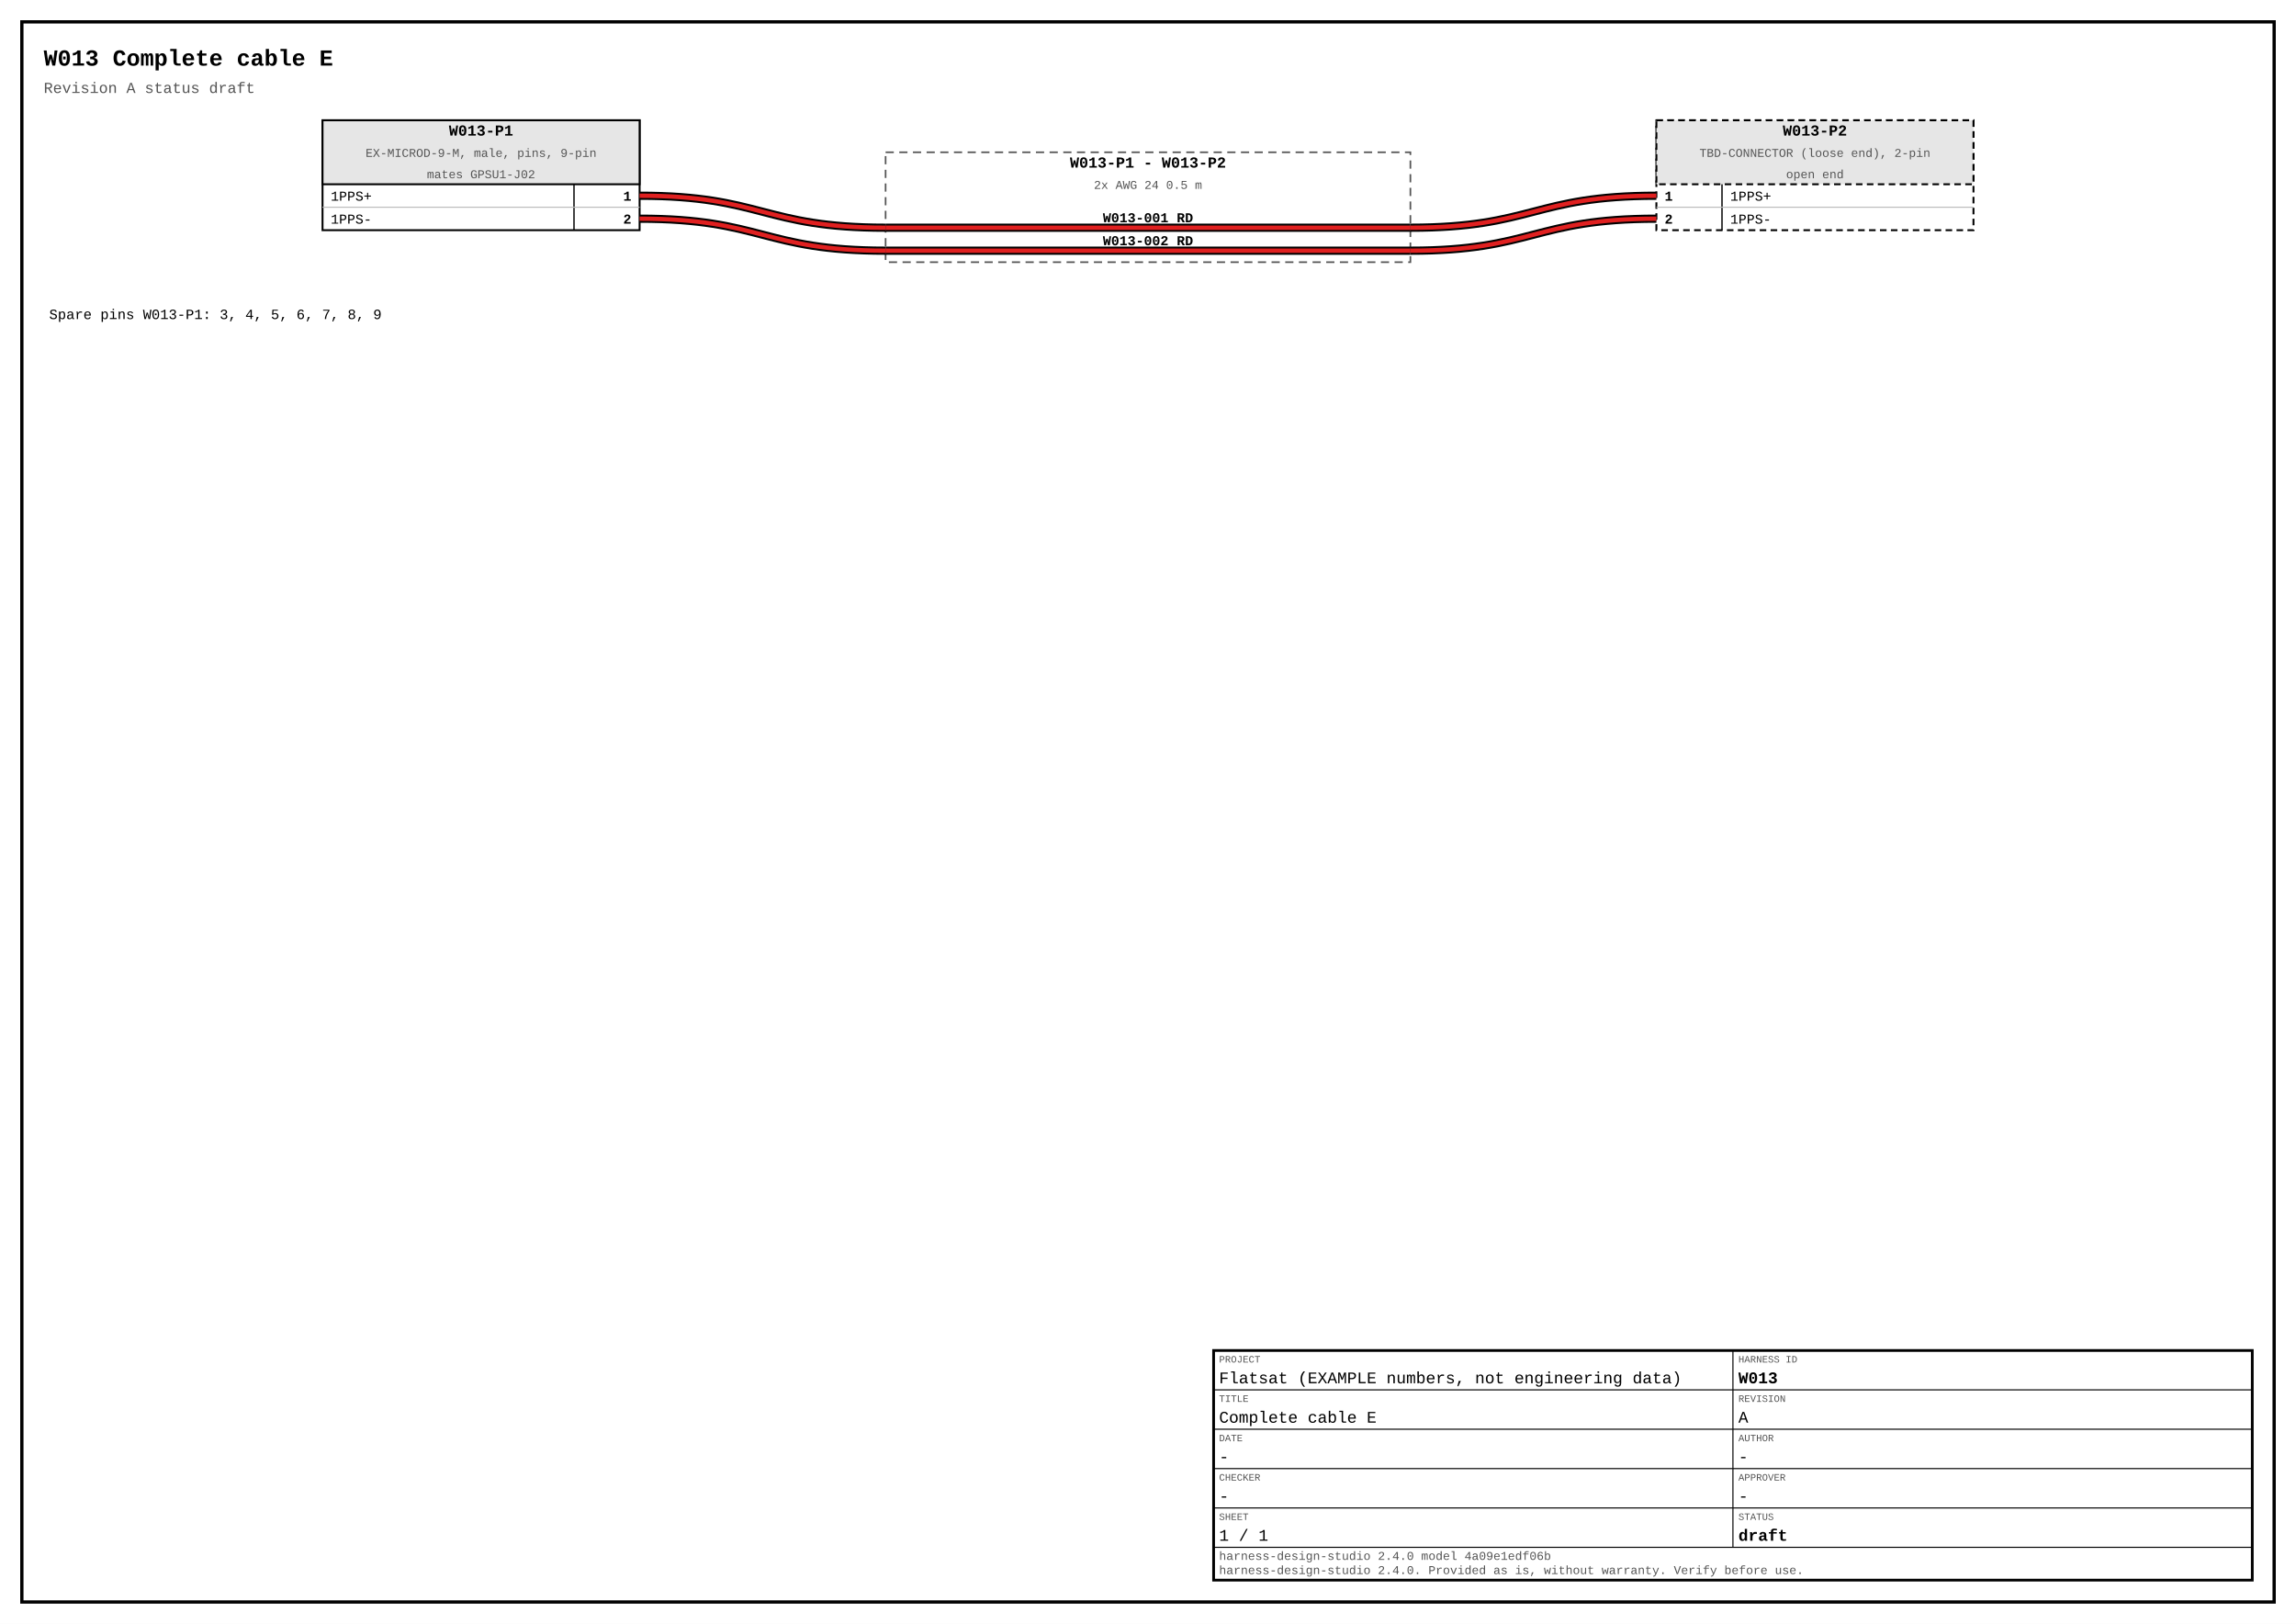
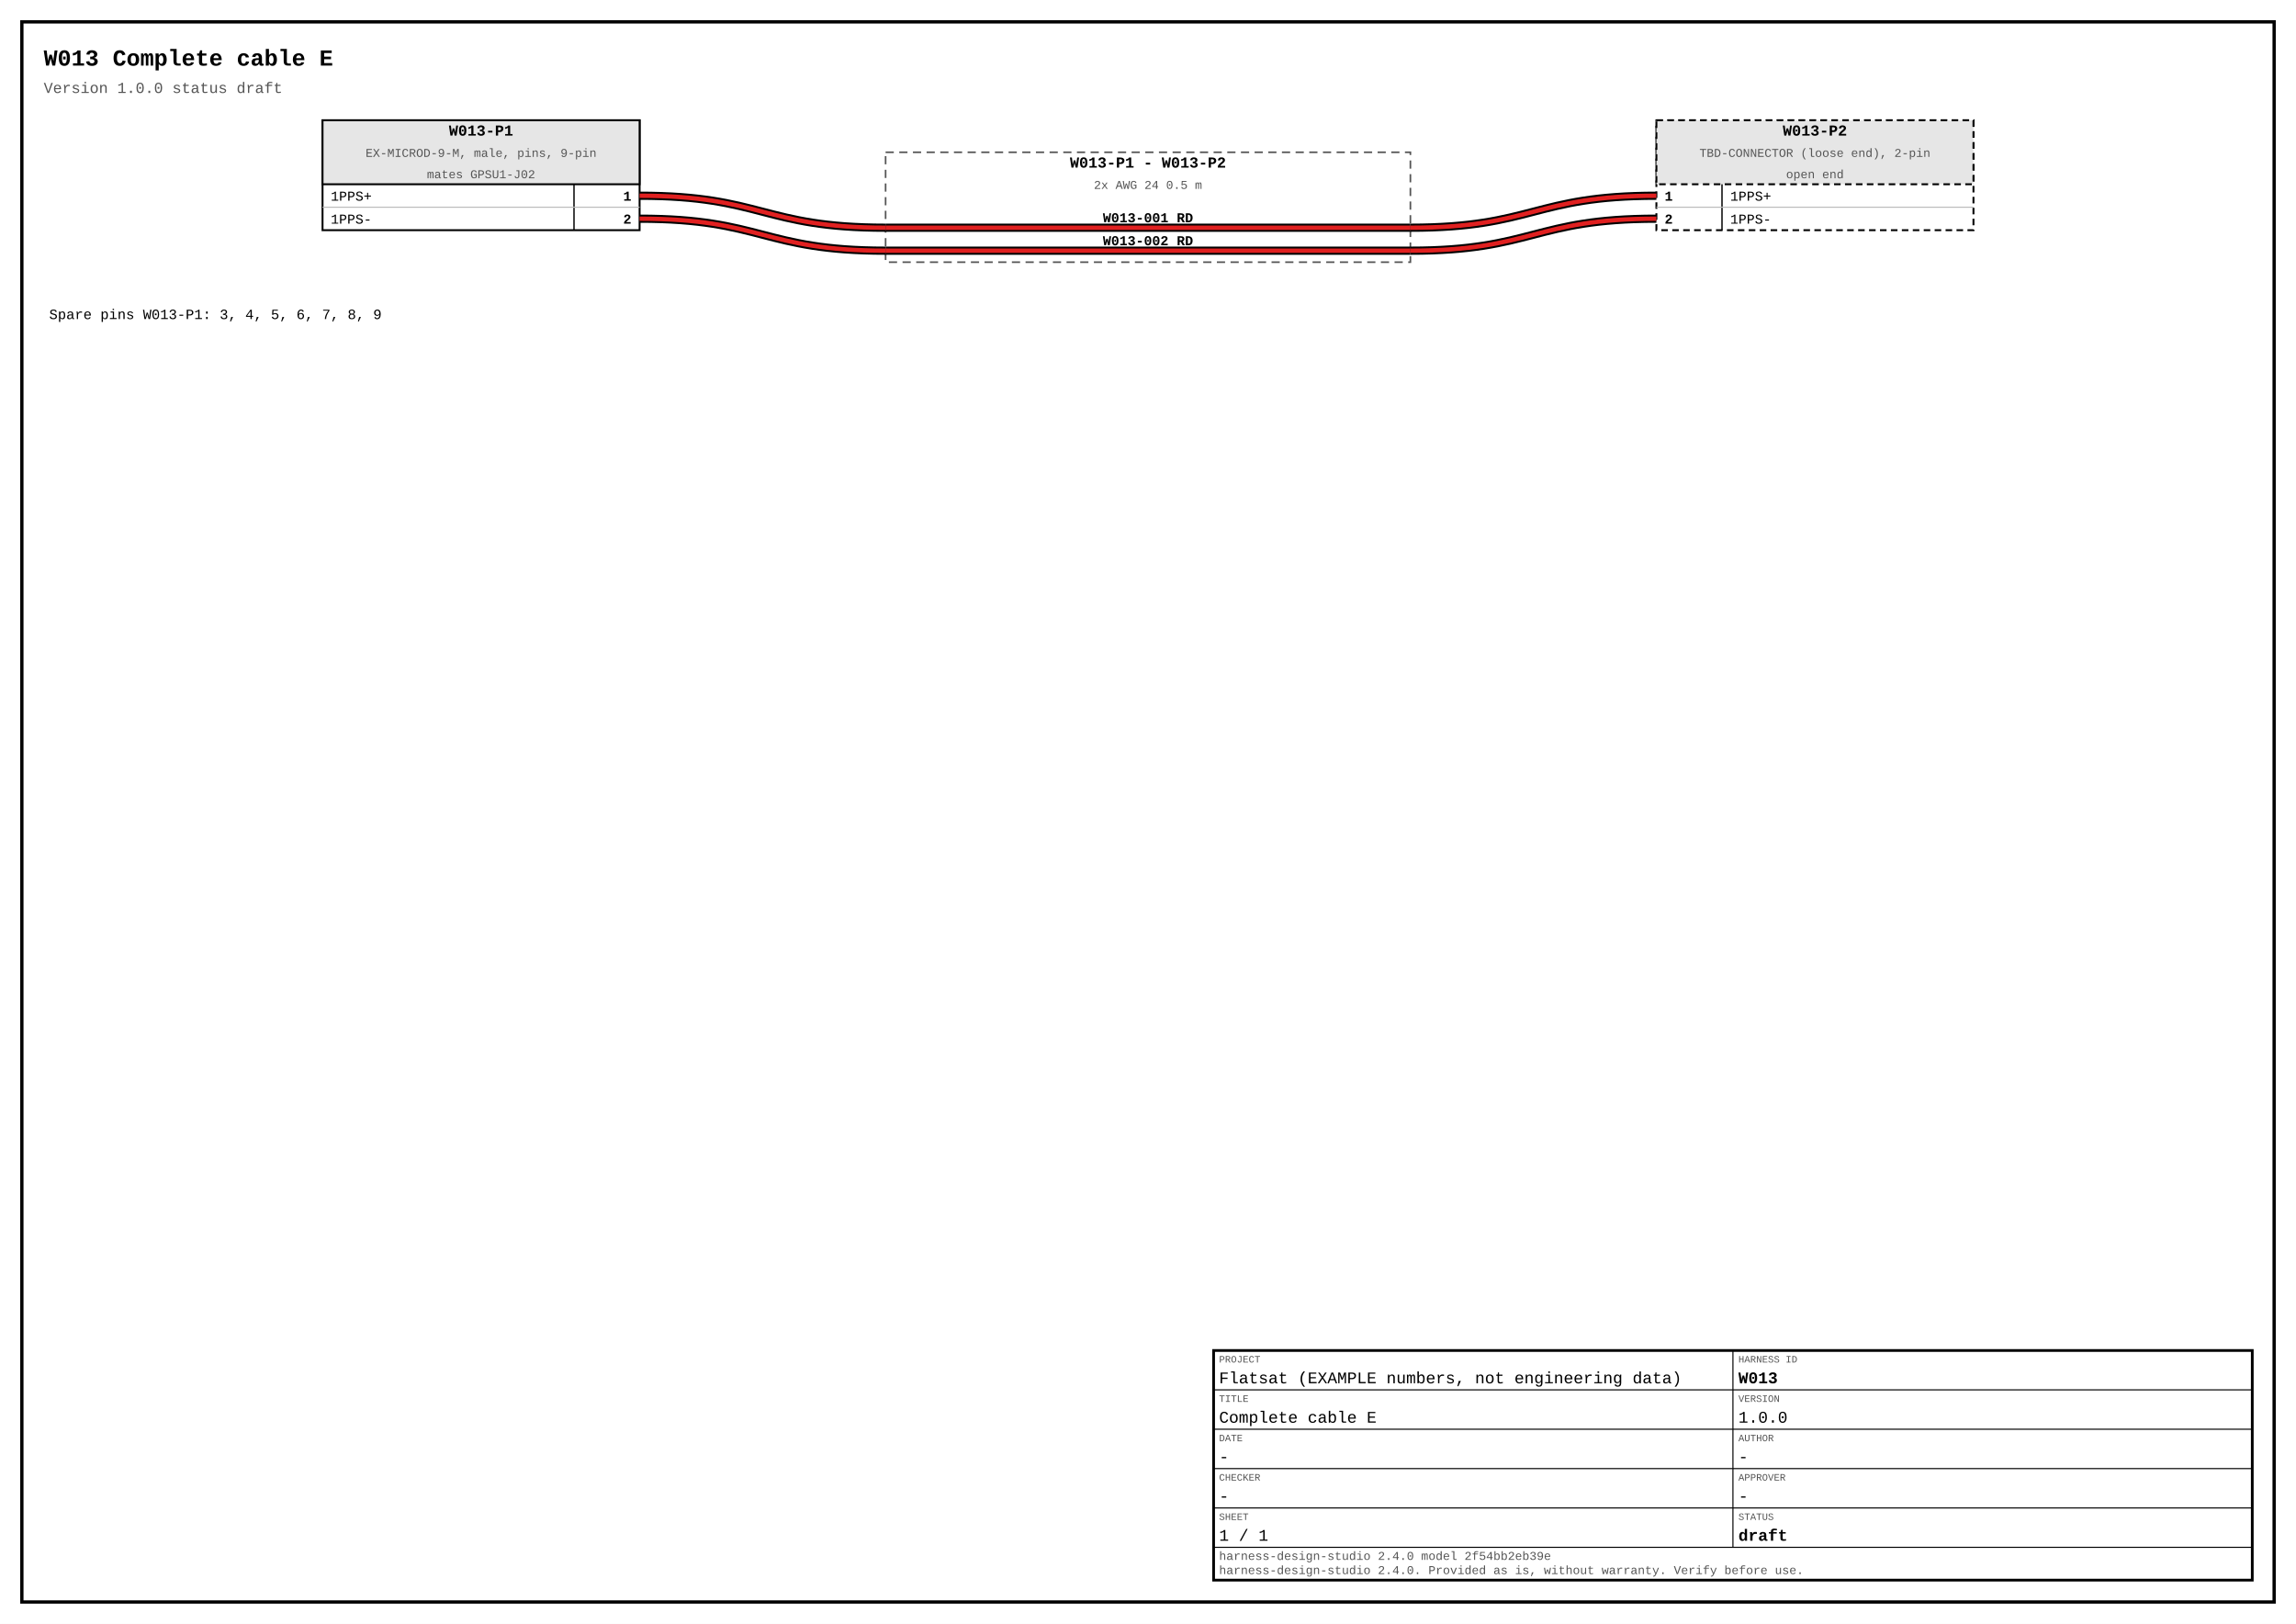
<svg xmlns="http://www.w3.org/2000/svg" width="420mm" height="297mm" viewBox="0 0 420 297" font-family="Courier New, Courier, monospace">
  <rect x="0" y="0" width="420" height="297" fill="#ffffff" />
  <rect x="4" y="4" width="412" height="289" fill="none" stroke="#000000" stroke-width="0.6" />
  <text x="8" y="12" font-size="4.2" font-weight="bold" text-anchor="start" fill="#000000">W013  Complete cable E</text>
-   <text x="8" y="17" font-size="2.8" text-anchor="start" fill="#555555">Revision A  status draft</text>
+   <text x="8" y="17" font-size="2.8" text-anchor="start" fill="#555555">Version 1.0.0  status draft</text>
  <rect x="59" y="22" width="58" height="20.1" fill="#ffffff" stroke="#000000" stroke-width="0.35" />
  <rect x="59" y="22" width="58" height="11.7" fill="#e6e6e6" stroke="#000000" stroke-width="0.35" />
  <text x="88" y="24.8" font-size="2.8" font-weight="bold" text-anchor="middle" fill="#000000">W013-P1</text>
  <text x="88" y="28.7" font-size="2.2" text-anchor="middle" fill="#555555">EX-MICROD-9-M, male, pins, 9-pin</text>
  <text x="88" y="32.6" font-size="2.2" text-anchor="middle" fill="#555555">mates GPSU1-J02</text>
  <line x1="105" y1="33.7" x2="105" y2="42.1" stroke="#000000" stroke-width="0.25" />
  <line x1="59" y1="37.9" x2="117" y2="37.9" stroke="#bbbbbb" stroke-width="0.2" />
  <text x="60.5" y="36.7" font-size="2.5" text-anchor="start" fill="#000000" data-ref="sig/W013-P1/1">1PPS+</text>
  <text x="115.5" y="36.7" font-size="2.5" font-weight="bold" text-anchor="end" fill="#000000" data-ref="pin/W013-P1/1">1</text>
  <text x="60.5" y="40.9" font-size="2.5" text-anchor="start" fill="#000000" data-ref="sig/W013-P1/2">1PPS-</text>
  <text x="115.5" y="40.9" font-size="2.5" font-weight="bold" text-anchor="end" fill="#000000" data-ref="pin/W013-P1/2">2</text>
  <rect x="303" y="22" width="58" height="20.1" fill="#ffffff" stroke="#000000" stroke-width="0.35" stroke-dasharray="1.2 0.8" />
  <rect x="303" y="22" width="58" height="11.7" fill="#e6e6e6" stroke="#000000" stroke-width="0.35" stroke-dasharray="1.2 0.8" />
  <text x="332" y="24.8" font-size="2.8" font-weight="bold" text-anchor="middle" fill="#000000">W013-P2</text>
  <text x="332" y="28.7" font-size="2.2" text-anchor="middle" fill="#555555" data-ref="part/W013-P2">TBD-CONNECTOR (loose end), 2-pin</text>
  <text x="332" y="32.6" font-size="2.2" text-anchor="middle" fill="#555555" data-ref="end/W013-P2">open end</text>
  <line x1="315" y1="33.7" x2="315" y2="42.1" stroke="#000000" stroke-width="0.25" />
  <line x1="303" y1="37.9" x2="361" y2="37.9" stroke="#bbbbbb" stroke-width="0.2" />
  <text x="304.5" y="36.7" font-size="2.5" font-weight="bold" text-anchor="start" fill="#000000" data-ref="pin/W013-P2/1">1</text>
  <text x="316.5" y="36.7" font-size="2.5" text-anchor="start" fill="#000000" data-ref="sig/W013-P2/1">1PPS+</text>
  <text x="304.5" y="40.9" font-size="2.5" font-weight="bold" text-anchor="start" fill="#000000" data-ref="pin/W013-P2/2">2</text>
  <text x="316.5" y="40.9" font-size="2.5" text-anchor="start" fill="#000000" data-ref="sig/W013-P2/2">1PPS-</text>
  <rect x="162" y="27.85" width="96" height="20.1" fill="none" stroke="#555555" stroke-width="0.3" stroke-dasharray="1.5 1" />
  <text x="210" y="30.65" font-size="2.8" font-weight="bold" text-anchor="middle" fill="#000000">W013-P1 - W013-P2</text>
  <text x="210" y="34.55" font-size="2.2" text-anchor="middle" fill="#555555">2x  AWG 24  0.5 m</text>
  <path d="M 117 35.8 C 139.5 35.8 139.5 41.65 162 41.65" fill="none" stroke="#000000" stroke-width="1.5" />
  <line x1="162" y1="41.65" x2="258" y2="41.65" stroke="#000000" stroke-width="1.5" />
  <path d="M 258 41.65 C 280.5 41.65 280.5 35.8 303 35.8" fill="none" stroke="#000000" stroke-width="1.5" />
  <path d="M 117 35.8 C 139.5 35.8 139.5 41.65 162 41.65" fill="none" stroke="#e02020" stroke-width="0.8" />
  <line x1="162" y1="41.65" x2="258" y2="41.65" stroke="#e02020" stroke-width="0.8" />
  <path d="M 258 41.65 C 280.5 41.65 280.5 35.8 303 35.8" fill="none" stroke="#e02020" stroke-width="0.8" />
  <text x="210" y="40.65" font-size="2.5" font-weight="bold" text-anchor="middle" fill="#000000">W013-001  RD</text>
  <path d="M 117 40 C 139.5 40 139.5 45.85 162 45.85" fill="none" stroke="#000000" stroke-width="1.5" />
  <line x1="162" y1="45.85" x2="258" y2="45.85" stroke="#000000" stroke-width="1.5" />
  <path d="M 258 45.85 C 280.5 45.85 280.5 40 303 40" fill="none" stroke="#000000" stroke-width="1.5" />
  <path d="M 117 40 C 139.5 40 139.5 45.85 162 45.85" fill="none" stroke="#e02020" stroke-width="0.8" />
  <line x1="162" y1="45.85" x2="258" y2="45.85" stroke="#e02020" stroke-width="0.8" />
  <path d="M 258 45.85 C 280.5 45.85 280.5 40 303 40" fill="none" stroke="#e02020" stroke-width="0.8" />
  <text x="210" y="44.85" font-size="2.5" font-weight="bold" text-anchor="middle" fill="#000000">W013-002  RD</text>
  <text x="9" y="58.35" font-size="2.6" text-anchor="start" fill="#000000">Spare pins W013-P1: 3, 4, 5, 6, 7, 8, 9</text>
  <rect x="222" y="247" width="190" height="42" fill="none" stroke="#000000" stroke-width="0.5" />
  <line x1="222" y1="247" x2="317" y2="247" stroke="#000000" stroke-width="0.2" />
  <text x="223" y="249.2" font-size="1.8" text-anchor="start" fill="#555555">PROJECT</text>
  <text x="223" y="253" font-size="3" text-anchor="start" fill="#000000">Flatsat (EXAMPLE numbers, not engineering data)</text>
  <line x1="317" y1="247" x2="412" y2="247" stroke="#000000" stroke-width="0.2" />
  <text x="318" y="249.2" font-size="1.8" text-anchor="start" fill="#555555">HARNESS ID</text>
  <text x="318" y="253" font-size="3" font-weight="bold" text-anchor="start" fill="#000000">W013</text>
  <line x1="222" y1="254.2" x2="317" y2="254.2" stroke="#000000" stroke-width="0.2" />
  <text x="223" y="256.4" font-size="1.8" text-anchor="start" fill="#555555">TITLE</text>
  <text x="223" y="260.2" font-size="3" text-anchor="start" fill="#000000">Complete cable E</text>
  <line x1="317" y1="254.2" x2="412" y2="254.2" stroke="#000000" stroke-width="0.2" />
-   <text x="318" y="256.4" font-size="1.8" text-anchor="start" fill="#555555">REVISION</text>
-   <text x="318" y="260.2" font-size="3" text-anchor="start" fill="#000000">A</text>
+   <text x="318" y="256.4" font-size="1.8" text-anchor="start" fill="#555555">VERSION</text>
+   <text x="318" y="260.2" font-size="3" text-anchor="start" fill="#000000">1.0.0</text>
  <line x1="222" y1="261.4" x2="317" y2="261.4" stroke="#000000" stroke-width="0.2" />
  <text x="223" y="263.6" font-size="1.8" text-anchor="start" fill="#555555">DATE</text>
  <text x="223" y="267.4" font-size="3" text-anchor="start" fill="#000000">-</text>
  <line x1="317" y1="261.4" x2="412" y2="261.4" stroke="#000000" stroke-width="0.2" />
  <text x="318" y="263.6" font-size="1.8" text-anchor="start" fill="#555555">AUTHOR</text>
  <text x="318" y="267.4" font-size="3" text-anchor="start" fill="#000000">-</text>
  <line x1="222" y1="268.6" x2="317" y2="268.6" stroke="#000000" stroke-width="0.2" />
  <text x="223" y="270.8" font-size="1.8" text-anchor="start" fill="#555555">CHECKER</text>
  <text x="223" y="274.6" font-size="3" text-anchor="start" fill="#000000">-</text>
  <line x1="317" y1="268.6" x2="412" y2="268.6" stroke="#000000" stroke-width="0.2" />
  <text x="318" y="270.8" font-size="1.8" text-anchor="start" fill="#555555">APPROVER</text>
  <text x="318" y="274.6" font-size="3" text-anchor="start" fill="#000000">-</text>
  <line x1="222" y1="275.8" x2="317" y2="275.8" stroke="#000000" stroke-width="0.2" />
  <text x="223" y="278" font-size="1.8" text-anchor="start" fill="#555555">SHEET</text>
  <text x="223" y="281.8" font-size="3" text-anchor="start" fill="#000000">1 / 1</text>
  <line x1="317" y1="275.8" x2="412" y2="275.8" stroke="#000000" stroke-width="0.2" />
  <text x="318" y="278" font-size="1.8" text-anchor="start" fill="#555555">STATUS</text>
  <text x="318" y="281.8" font-size="3" font-weight="bold" text-anchor="start" fill="#000000">draft</text>
  <line x1="317" y1="247" x2="317" y2="283" stroke="#000000" stroke-width="0.2" />
  <line x1="222" y1="283" x2="412" y2="283" stroke="#000000" stroke-width="0.2" />
-   <text x="223" y="285.3" font-size="2.2" text-anchor="start" fill="#555555">harness-design-studio 2.4.0 model 4a09e1edf06b</text>
+   <text x="223" y="285.3" font-size="2.2" text-anchor="start" fill="#555555">harness-design-studio 2.4.0 model 2f54bb2eb39e</text>
  <text x="223" y="287.9" font-size="2.2" text-anchor="start" fill="#555555">harness-design-studio 2.4.0. Provided as is, without warranty. Verify before use.</text>
</svg>
